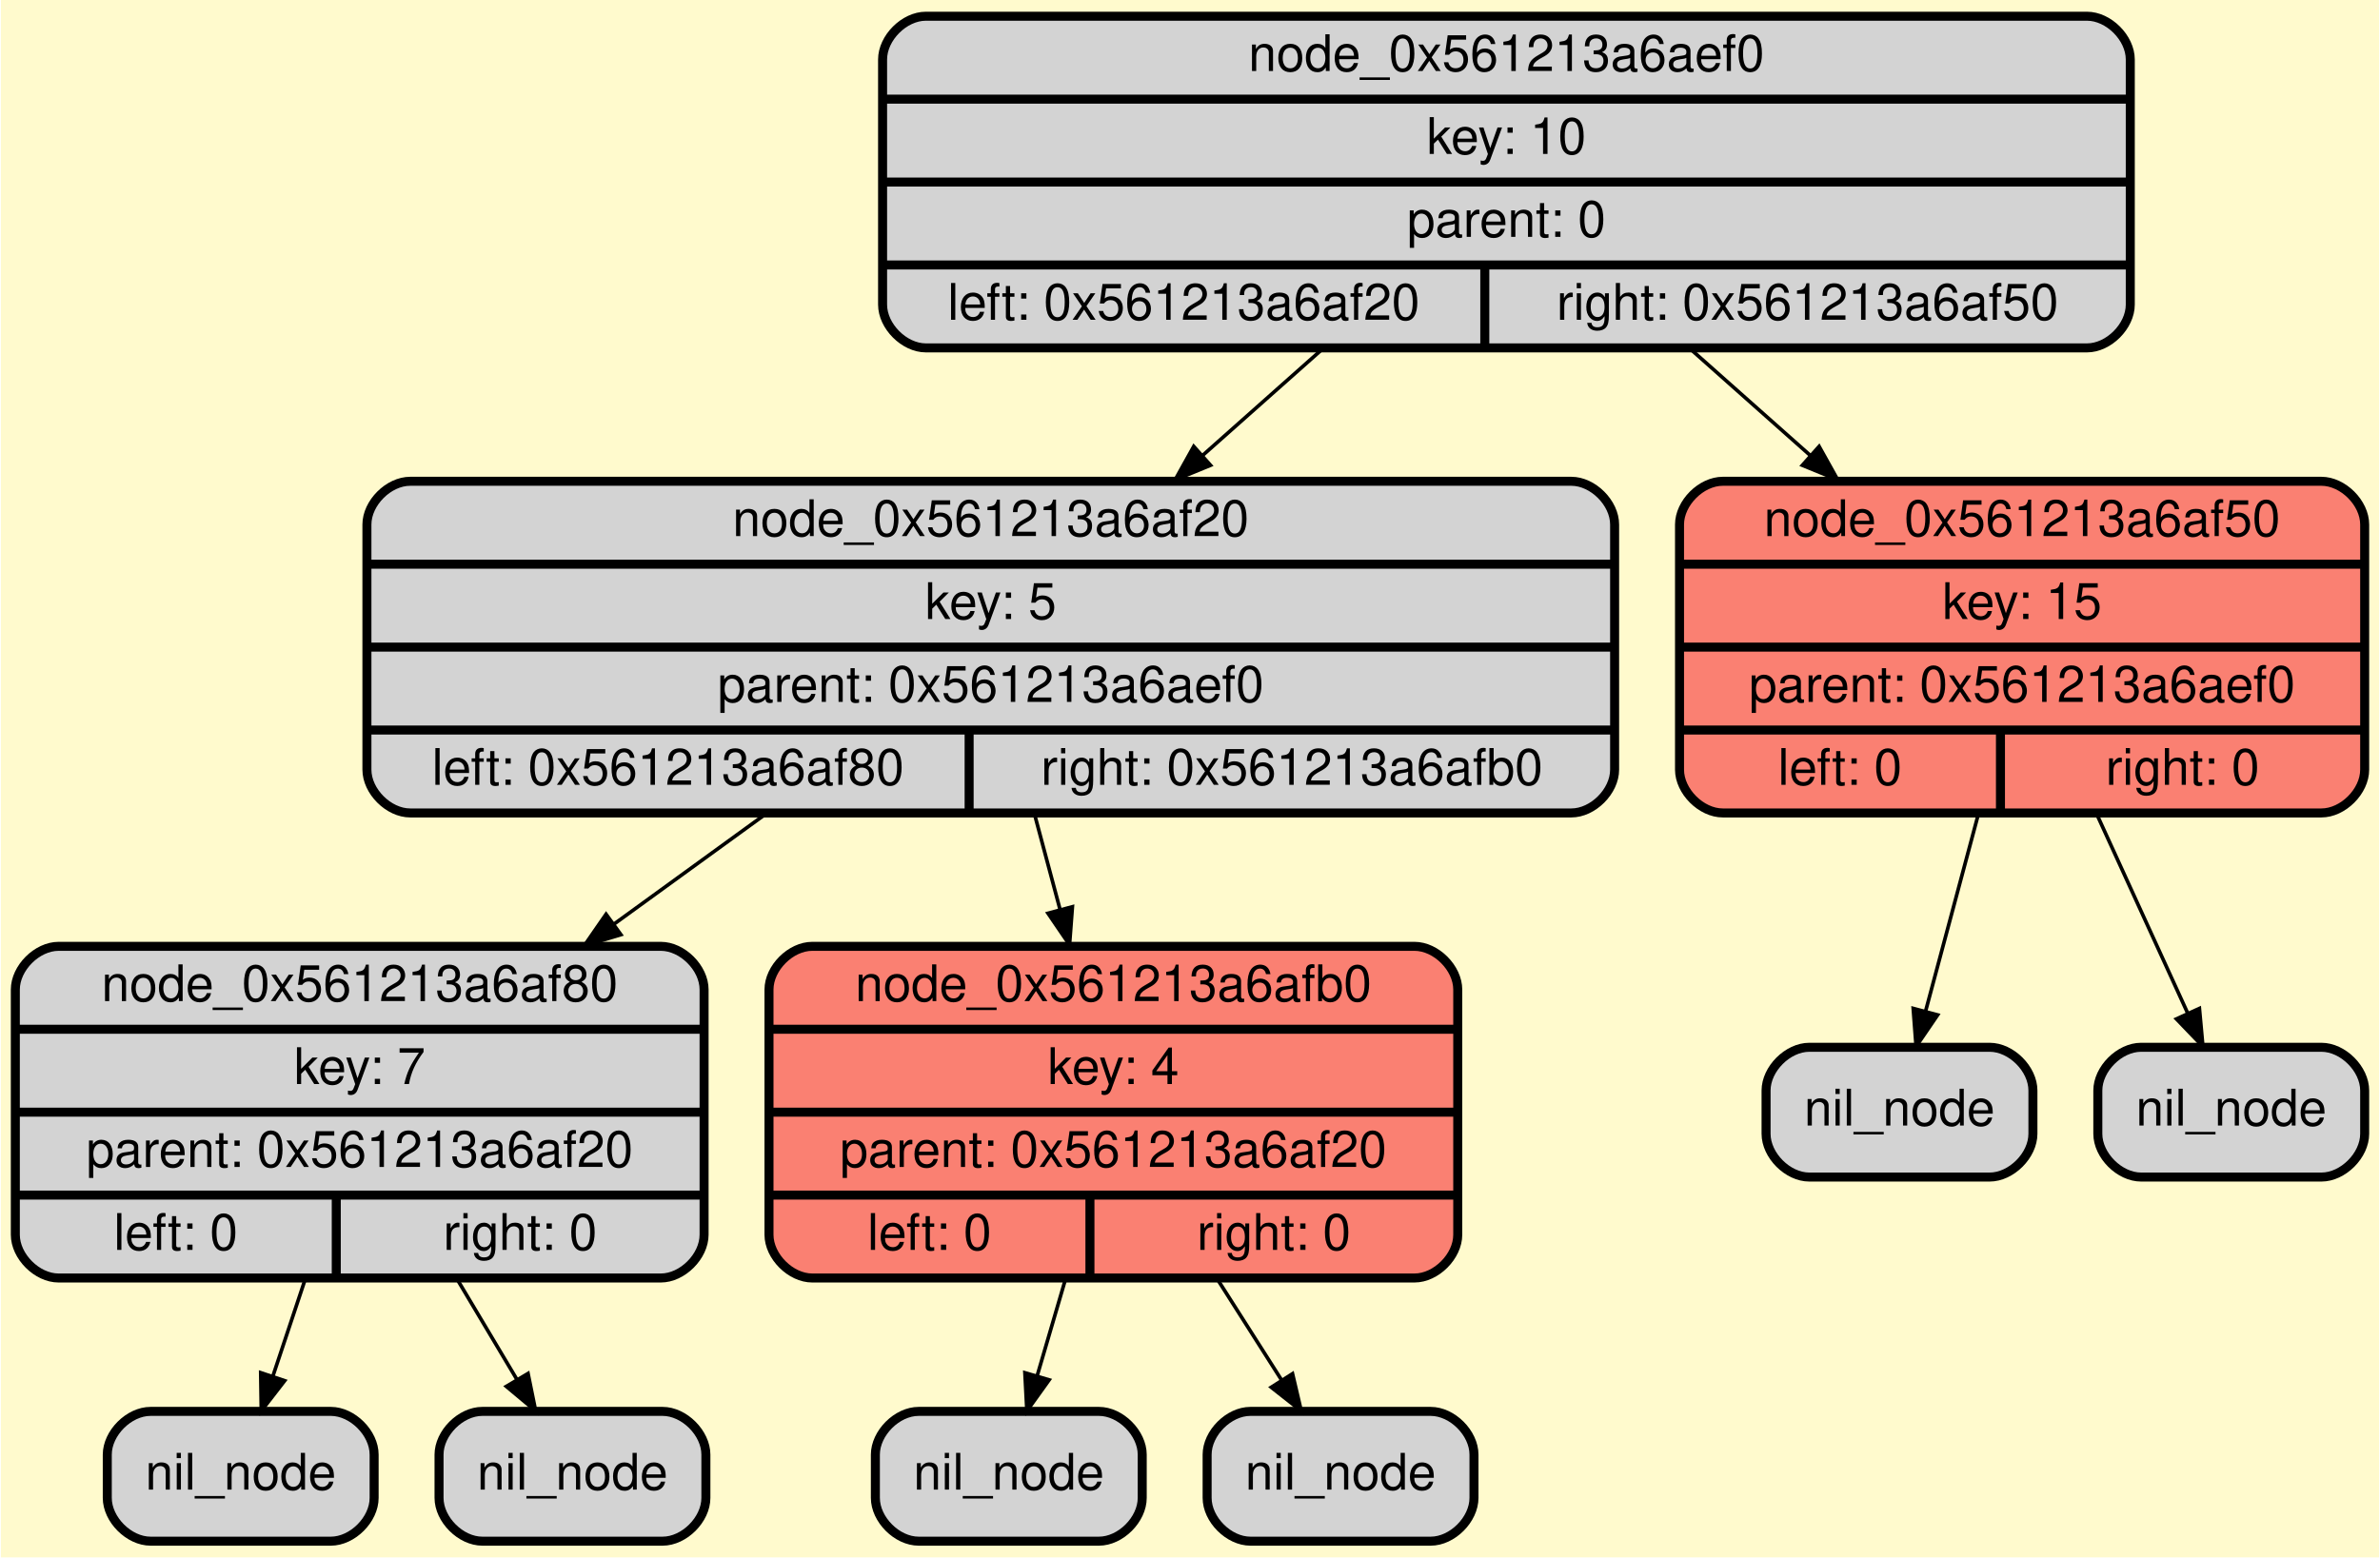
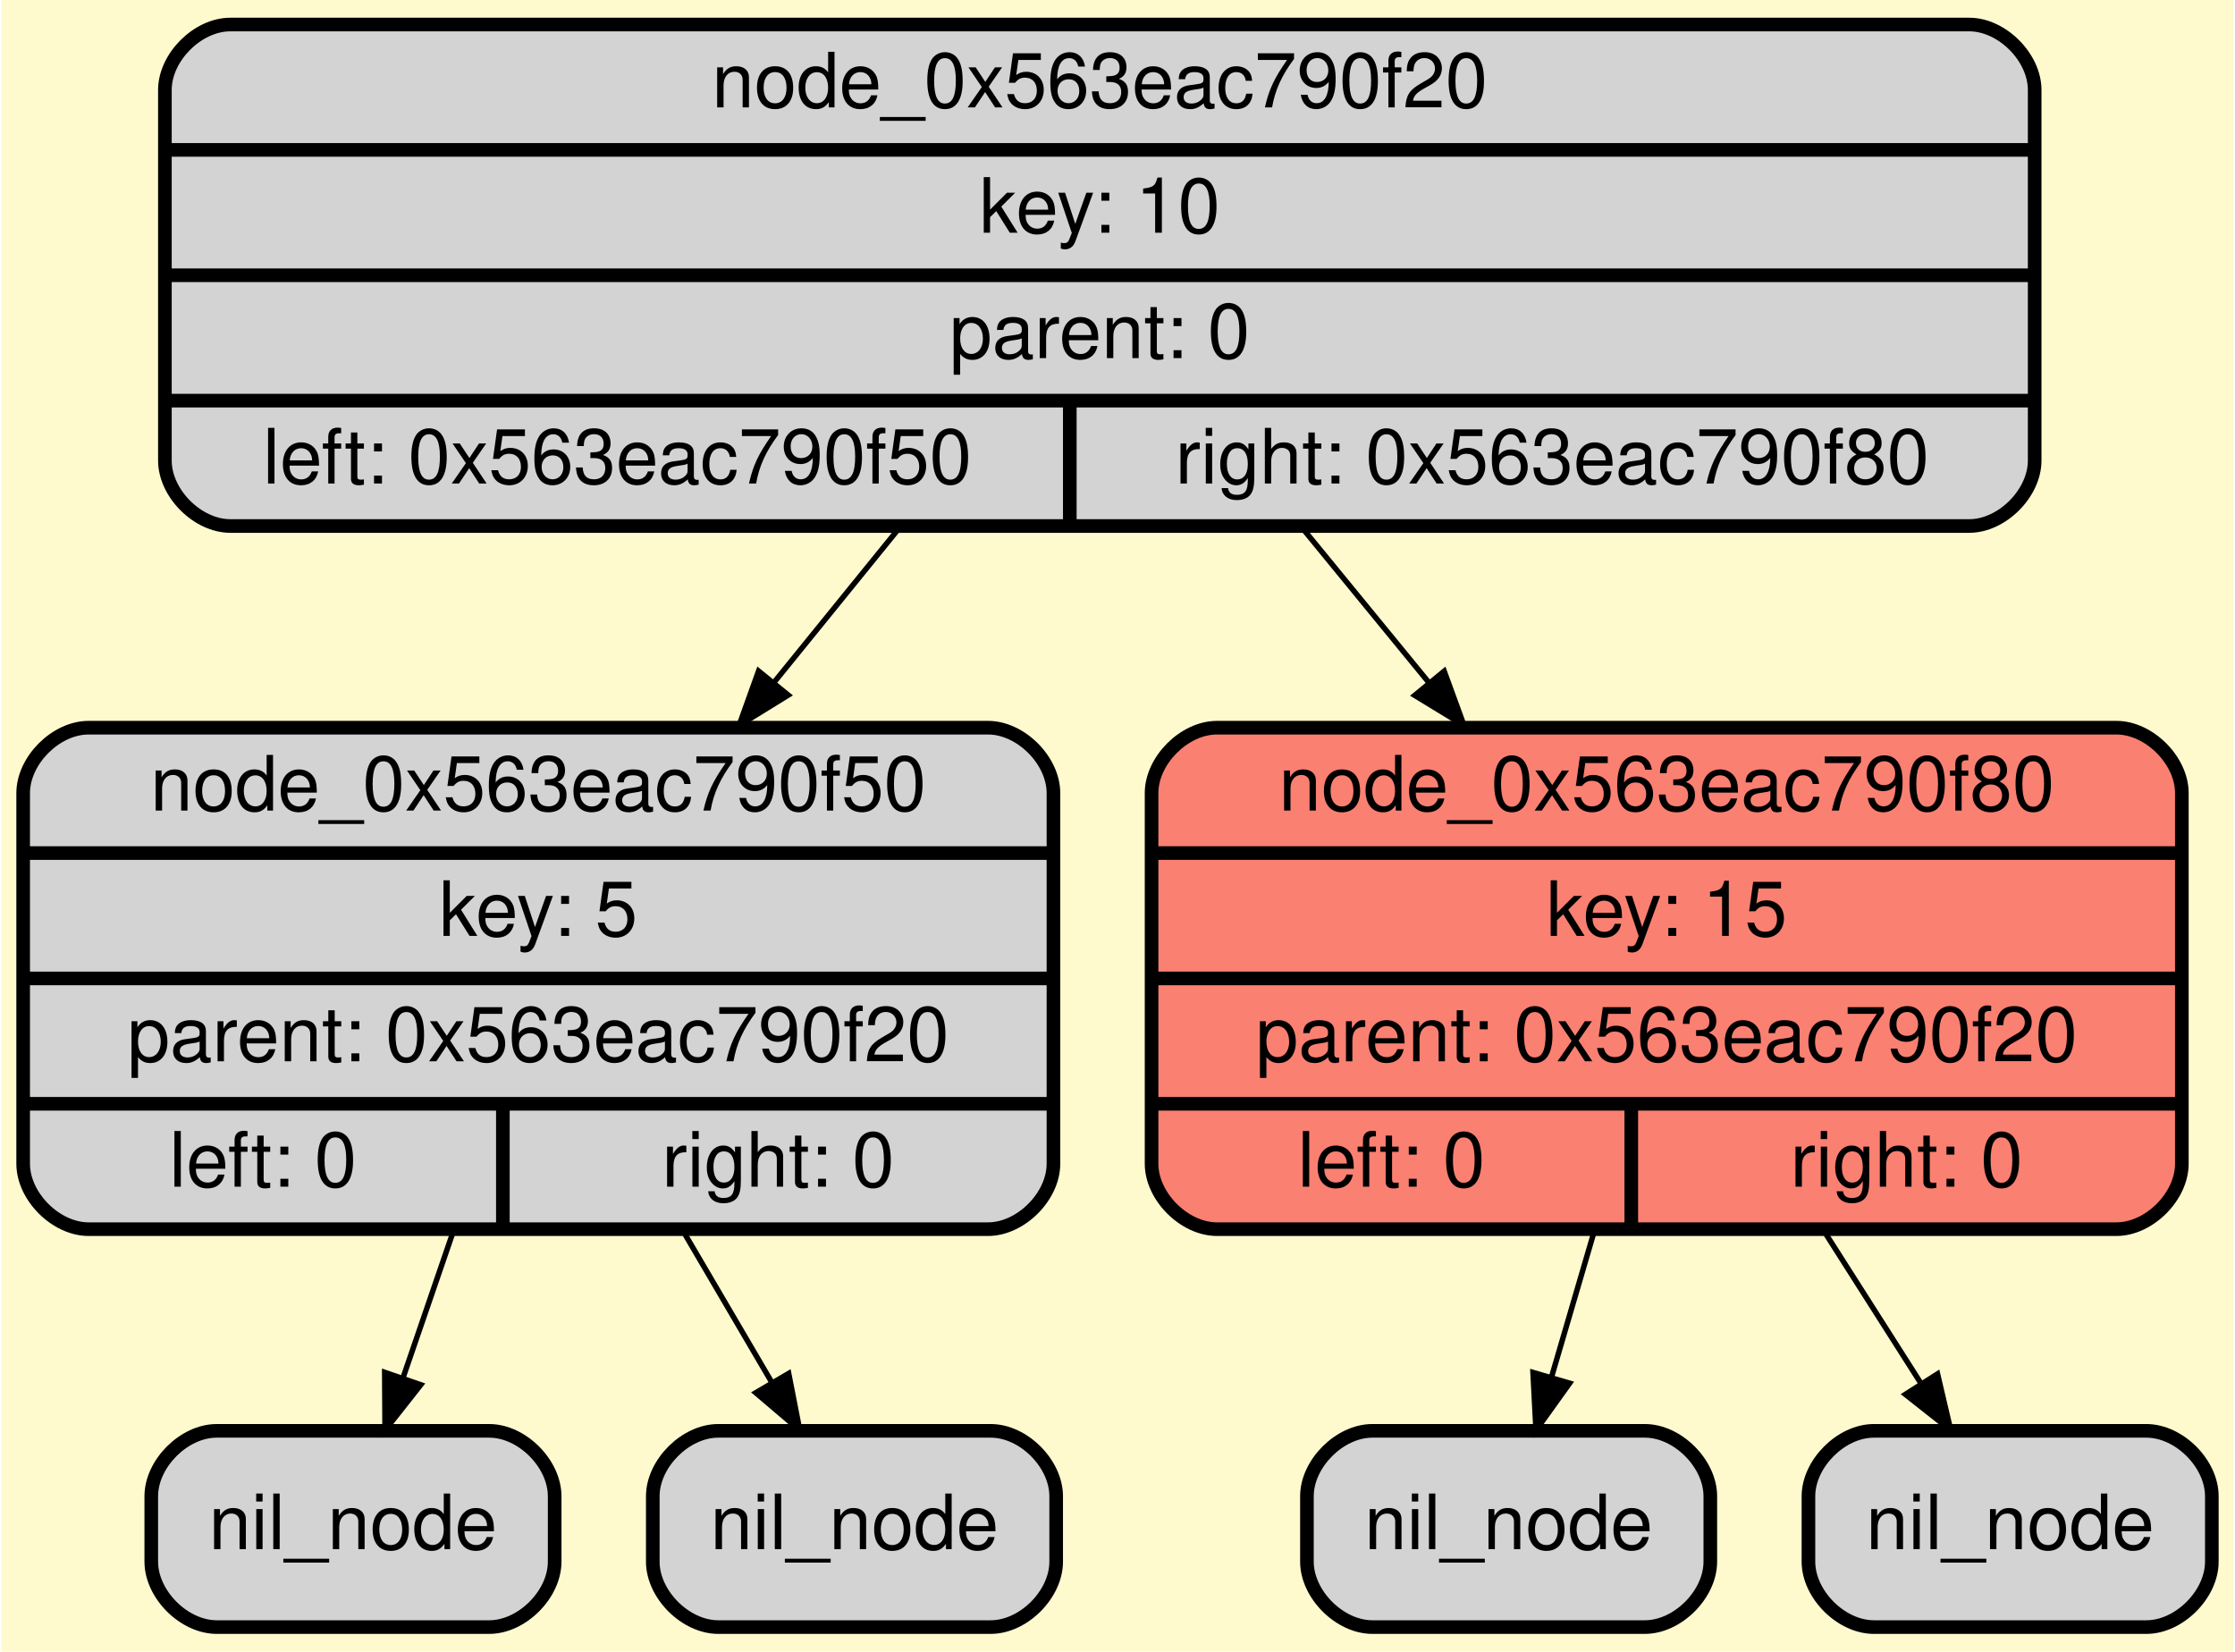
- <svg xmlns="http://www.w3.org/2000/svg" width="660pt" height="432pt" viewBox="0.00 0.00 659.50 432.00">
-   <g id="graph0" class="graph" transform="scale(1 1) rotate(0) translate(4 428)">
-     <polygon fill="lemonchiffon" stroke="transparent" points="-4,4 -4,-428 655.5,-428 655.5,4 -4,4" />
+ <svg xmlns="http://www.w3.org/2000/svg" width="410pt" height="303pt" viewBox="0.00 0.00 409.50 303.00">
+   <g id="graph0" class="graph" transform="scale(1 1) rotate(0) translate(4 299)">
+     <polygon fill="lemonchiffon" stroke="transparent" points="-4,4 -4,-299 405.5,-299 405.5,4 -4,4" />
    <g id="node1" class="node">
-       <path fill="lightgray" stroke="#000000" stroke-width="2.5" d="M252.5,-331.5C252.5,-331.5 574.5,-331.5 574.5,-331.5 580.5,-331.5 586.5,-337.5 586.5,-343.5 586.5,-343.5 586.5,-411.5 586.5,-411.5 586.5,-417.5 580.5,-423.5 574.5,-423.5 574.5,-423.5 252.5,-423.5 252.5,-423.5 246.5,-423.5 240.5,-417.5 240.5,-411.5 240.5,-411.5 240.5,-343.5 240.5,-343.5 240.5,-337.5 246.5,-331.5 252.5,-331.5" />
-       <text text-anchor="middle" x="413.5" y="-408.3" font-family="Helvetica,sans-Serif" font-size="14.00" fill="#000000">node_0x561213a6aef0</text>
-       <polyline fill="none" stroke="#000000" stroke-width="2.5" points="240.5,-400.5 586.5,-400.5 " />
-       <text text-anchor="middle" x="413.5" y="-385.3" font-family="Helvetica,sans-Serif" font-size="14.00" fill="#000000">key: 10</text>
-       <polyline fill="none" stroke="#000000" stroke-width="2.5" points="240.5,-377.5 586.5,-377.5 " />
-       <text text-anchor="middle" x="413.5" y="-362.3" font-family="Helvetica,sans-Serif" font-size="14.00" fill="#000000">parent: 0</text>
-       <polyline fill="none" stroke="#000000" stroke-width="2.5" points="240.5,-354.5 586.5,-354.5 " />
-       <text text-anchor="middle" x="324" y="-339.3" font-family="Helvetica,sans-Serif" font-size="14.00" fill="#000000">left: 0x561213a6af20</text>
-       <polyline fill="none" stroke="#000000" stroke-width="2.5" points="407.5,-331.5 407.5,-354.5 " />
-       <text text-anchor="middle" x="497" y="-339.3" font-family="Helvetica,sans-Serif" font-size="14.00" fill="#000000">right: 0x561213a6af50</text>
+       <path fill="lightgray" stroke="#000000" stroke-width="2.5" d="M38,-202.5C38,-202.5 357,-202.5 357,-202.5 363,-202.5 369,-208.5 369,-214.5 369,-214.5 369,-282.5 369,-282.5 369,-288.5 363,-294.5 357,-294.5 357,-294.5 38,-294.5 38,-294.5 32,-294.5 26,-288.5 26,-282.5 26,-282.5 26,-214.5 26,-214.5 26,-208.5 32,-202.5 38,-202.5" />
+       <text text-anchor="middle" x="197.5" y="-279.3" font-family="Helvetica,sans-Serif" font-size="14.00" fill="#000000">node_0x563eac790f20</text>
+       <polyline fill="none" stroke="#000000" stroke-width="2.5" points="26,-271.5 369,-271.5 " />
+       <text text-anchor="middle" x="197.5" y="-256.3" font-family="Helvetica,sans-Serif" font-size="14.00" fill="#000000">key: 10</text>
+       <polyline fill="none" stroke="#000000" stroke-width="2.5" points="26,-248.5 369,-248.5 " />
+       <text text-anchor="middle" x="197.5" y="-233.3" font-family="Helvetica,sans-Serif" font-size="14.00" fill="#000000">parent: 0</text>
+       <polyline fill="none" stroke="#000000" stroke-width="2.5" points="26,-225.5 369,-225.5 " />
+       <text text-anchor="middle" x="109" y="-210.3" font-family="Helvetica,sans-Serif" font-size="14.00" fill="#000000">left: 0x563eac790f50</text>
+       <polyline fill="none" stroke="#000000" stroke-width="2.5" points="192,-202.5 192,-225.5 " />
+       <text text-anchor="middle" x="280.5" y="-210.3" font-family="Helvetica,sans-Serif" font-size="14.00" fill="#000000">right: 0x563eac790f80</text>
    </g>
    <g id="node2" class="node">
-       <path fill="lightgray" stroke="#000000" stroke-width="2.5" d="M109.5,-202.5C109.5,-202.5 431.5,-202.5 431.5,-202.5 437.5,-202.5 443.5,-208.5 443.5,-214.5 443.5,-214.5 443.5,-282.5 443.5,-282.5 443.5,-288.5 437.5,-294.5 431.5,-294.5 431.5,-294.5 109.5,-294.5 109.5,-294.5 103.5,-294.5 97.5,-288.5 97.5,-282.5 97.5,-282.5 97.5,-214.5 97.5,-214.5 97.5,-208.5 103.5,-202.5 109.5,-202.5" />
-       <text text-anchor="middle" x="270.5" y="-279.3" font-family="Helvetica,sans-Serif" font-size="14.00" fill="#000000">node_0x561213a6af20</text>
-       <polyline fill="none" stroke="#000000" stroke-width="2.5" points="97.5,-271.5 443.5,-271.5 " />
-       <text text-anchor="middle" x="270.5" y="-256.3" font-family="Helvetica,sans-Serif" font-size="14.00" fill="#000000">key: 5</text>
-       <polyline fill="none" stroke="#000000" stroke-width="2.5" points="97.5,-248.5 443.5,-248.5 " />
-       <text text-anchor="middle" x="270.5" y="-233.3" font-family="Helvetica,sans-Serif" font-size="14.00" fill="#000000">parent: 0x561213a6aef0</text>
-       <polyline fill="none" stroke="#000000" stroke-width="2.5" points="97.5,-225.5 443.5,-225.5 " />
-       <text text-anchor="middle" x="181" y="-210.3" font-family="Helvetica,sans-Serif" font-size="14.00" fill="#000000">left: 0x561213a6af80</text>
-       <polyline fill="none" stroke="#000000" stroke-width="2.5" points="264.5,-202.5 264.5,-225.5 " />
-       <text text-anchor="middle" x="354" y="-210.3" font-family="Helvetica,sans-Serif" font-size="14.00" fill="#000000">right: 0x561213a6afb0</text>
+       <path fill="lightgray" stroke="#000000" stroke-width="2.5" d="M12,-73.5C12,-73.5 177,-73.5 177,-73.5 183,-73.5 189,-79.5 189,-85.5 189,-85.5 189,-153.5 189,-153.5 189,-159.5 183,-165.5 177,-165.5 177,-165.5 12,-165.5 12,-165.5 6,-165.5 0,-159.5 0,-153.5 0,-153.5 0,-85.5 0,-85.5 0,-79.5 6,-73.5 12,-73.5" />
+       <text text-anchor="middle" x="94.5" y="-150.3" font-family="Helvetica,sans-Serif" font-size="14.00" fill="#000000">node_0x563eac790f50</text>
+       <polyline fill="none" stroke="#000000" stroke-width="2.5" points="0,-142.5 189,-142.5 " />
+       <text text-anchor="middle" x="94.5" y="-127.3" font-family="Helvetica,sans-Serif" font-size="14.00" fill="#000000">key: 5</text>
+       <polyline fill="none" stroke="#000000" stroke-width="2.5" points="0,-119.5 189,-119.5 " />
+       <text text-anchor="middle" x="94.5" y="-104.3" font-family="Helvetica,sans-Serif" font-size="14.00" fill="#000000">parent: 0x563eac790f20</text>
+       <polyline fill="none" stroke="#000000" stroke-width="2.5" points="0,-96.5 189,-96.5 " />
+       <text text-anchor="middle" x="44" y="-81.3" font-family="Helvetica,sans-Serif" font-size="14.00" fill="#000000">left: 0</text>
+       <polyline fill="none" stroke="#000000" stroke-width="2.5" points="88,-73.5 88,-96.5 " />
+       <text text-anchor="middle" x="138.5" y="-81.3" font-family="Helvetica,sans-Serif" font-size="14.00" fill="#000000">right: 0</text>
    </g>
    <g id="edge1" class="edge">
-       <path fill="none" stroke="black" d="M362.68,-331.37C351.85,-321.75 340.33,-311.52 329.24,-301.67" />
-       <polygon fill="black" stroke="black" points="331.44,-298.94 321.64,-294.92 326.79,-304.17 331.44,-298.94" />
+       <path fill="none" stroke="black" d="M160.9,-202.37C153.4,-193.12 145.44,-183.31 137.73,-173.8" />
+       <polygon fill="black" stroke="black" points="140.35,-171.48 131.33,-165.92 134.91,-175.89 140.35,-171.48" />
+     </g>
+     <g id="node3" class="node">
+       <path fill="salmon" stroke="#000000" stroke-width="2.5" d="M219,-73.5C219,-73.5 384,-73.5 384,-73.5 390,-73.5 396,-79.5 396,-85.5 396,-85.5 396,-153.5 396,-153.5 396,-159.5 390,-165.5 384,-165.5 384,-165.5 219,-165.5 219,-165.5 213,-165.5 207,-159.5 207,-153.5 207,-153.5 207,-85.5 207,-85.5 207,-79.5 213,-73.5 219,-73.5" />
+       <text text-anchor="middle" x="301.5" y="-150.3" font-family="Helvetica,sans-Serif" font-size="14.00" fill="#000000">node_0x563eac790f80</text>
+       <polyline fill="none" stroke="#000000" stroke-width="2.5" points="207,-142.5 396,-142.5 " />
+       <text text-anchor="middle" x="301.5" y="-127.3" font-family="Helvetica,sans-Serif" font-size="14.00" fill="#000000">key: 15</text>
+       <polyline fill="none" stroke="#000000" stroke-width="2.5" points="207,-119.5 396,-119.5 " />
+       <text text-anchor="middle" x="301.5" y="-104.3" font-family="Helvetica,sans-Serif" font-size="14.00" fill="#000000">parent: 0x563eac790f20</text>
+       <polyline fill="none" stroke="#000000" stroke-width="2.5" points="207,-96.5 396,-96.5 " />
+       <text text-anchor="middle" x="251" y="-81.3" font-family="Helvetica,sans-Serif" font-size="14.00" fill="#000000">left: 0</text>
+       <polyline fill="none" stroke="#000000" stroke-width="2.5" points="295,-73.5 295,-96.5 " />
+       <text text-anchor="middle" x="345.5" y="-81.3" font-family="Helvetica,sans-Serif" font-size="14.00" fill="#000000">right: 0</text>
+     </g>
+     <g id="edge2" class="edge">
+       <path fill="none" stroke="black" d="M234.46,-202.37C242.03,-193.12 250.07,-183.31 257.85,-173.8" />
+       <polygon fill="black" stroke="black" points="260.68,-175.87 264.31,-165.92 255.27,-171.43 260.68,-175.87" />
+     </g>
+     <g id="node4" class="node">
+       <path fill="lightgray" stroke="#000000" stroke-width="2.5" d="M35.5,-0.5C35.5,-0.5 85.5,-0.5 85.5,-0.5 91.5,-0.5 97.5,-6.5 97.5,-12.5 97.5,-12.5 97.5,-24.5 97.5,-24.5 97.5,-30.5 91.5,-36.5 85.5,-36.5 85.5,-36.5 35.5,-36.5 35.5,-36.5 29.5,-36.5 23.5,-30.5 23.5,-24.5 23.5,-24.5 23.5,-12.5 23.5,-12.5 23.5,-6.5 29.5,-0.5 35.5,-0.5" />
+       <text text-anchor="middle" x="60.5" y="-14.8" font-family="Helvetica,sans-Serif" font-size="14.00" fill="#000000">nil_node</text>
+     </g>
+     <g id="edge3" class="edge">
+       <path fill="none" stroke="black" d="M78.99,-73.35C75.8,-64.06 72.55,-54.58 69.67,-46.2" />
+       <polygon fill="black" stroke="black" points="72.94,-44.95 66.38,-36.63 66.32,-47.23 72.94,-44.95" />
    </g>
    <g id="node5" class="node">
-       <path fill="salmon" stroke="#000000" stroke-width="2.5" d="M473.5,-202.5C473.5,-202.5 639.5,-202.5 639.5,-202.5 645.5,-202.5 651.5,-208.5 651.5,-214.5 651.5,-214.5 651.5,-282.5 651.5,-282.5 651.5,-288.5 645.5,-294.5 639.5,-294.5 639.5,-294.5 473.5,-294.5 473.5,-294.5 467.5,-294.5 461.5,-288.5 461.5,-282.5 461.5,-282.5 461.5,-214.5 461.5,-214.5 461.5,-208.5 467.5,-202.5 473.5,-202.5" />
-       <text text-anchor="middle" x="556.5" y="-279.3" font-family="Helvetica,sans-Serif" font-size="14.00" fill="#000000">node_0x561213a6af50</text>
-       <polyline fill="none" stroke="#000000" stroke-width="2.5" points="461.5,-271.5 651.5,-271.5 " />
-       <text text-anchor="middle" x="556.5" y="-256.3" font-family="Helvetica,sans-Serif" font-size="14.00" fill="#000000">key: 15</text>
-       <polyline fill="none" stroke="#000000" stroke-width="2.5" points="461.5,-248.5 651.5,-248.5 " />
-       <text text-anchor="middle" x="556.5" y="-233.3" font-family="Helvetica,sans-Serif" font-size="14.00" fill="#000000">parent: 0x561213a6aef0</text>
-       <polyline fill="none" stroke="#000000" stroke-width="2.5" points="461.5,-225.5 651.5,-225.5 " />
-       <text text-anchor="middle" x="506" y="-210.3" font-family="Helvetica,sans-Serif" font-size="14.00" fill="#000000">left: 0</text>
-       <polyline fill="none" stroke="#000000" stroke-width="2.5" points="550.5,-202.5 550.5,-225.5 " />
-       <text text-anchor="middle" x="601" y="-210.3" font-family="Helvetica,sans-Serif" font-size="14.00" fill="#000000">right: 0</text>
-     </g>
-     <g id="edge2" class="edge">
-       <path fill="none" stroke="black" d="M464.32,-331.37C475.15,-321.75 486.67,-311.52 497.76,-301.67" />
-       <polygon fill="black" stroke="black" points="500.21,-304.17 505.36,-294.92 495.56,-298.94 500.21,-304.17" />
-     </g>
-     <g id="node3" class="node">
-       <path fill="lightgray" stroke="#000000" stroke-width="2.5" d="M12,-73.5C12,-73.5 179,-73.5 179,-73.5 185,-73.5 191,-79.5 191,-85.5 191,-85.5 191,-153.5 191,-153.5 191,-159.5 185,-165.5 179,-165.5 179,-165.5 12,-165.5 12,-165.5 6,-165.5 0,-159.5 0,-153.5 0,-153.5 0,-85.5 0,-85.5 0,-79.5 6,-73.5 12,-73.5" />
-       <text text-anchor="middle" x="95.5" y="-150.3" font-family="Helvetica,sans-Serif" font-size="14.00" fill="#000000">node_0x561213a6af80</text>
-       <polyline fill="none" stroke="#000000" stroke-width="2.5" points="0,-142.5 191,-142.5 " />
-       <text text-anchor="middle" x="95.5" y="-127.3" font-family="Helvetica,sans-Serif" font-size="14.00" fill="#000000">key: 7</text>
-       <polyline fill="none" stroke="#000000" stroke-width="2.5" points="0,-119.5 191,-119.5 " />
-       <text text-anchor="middle" x="95.5" y="-104.3" font-family="Helvetica,sans-Serif" font-size="14.00" fill="#000000">parent: 0x561213a6af20</text>
-       <polyline fill="none" stroke="#000000" stroke-width="2.5" points="0,-96.5 191,-96.5 " />
-       <text text-anchor="middle" x="44.5" y="-81.3" font-family="Helvetica,sans-Serif" font-size="14.00" fill="#000000">left: 0</text>
-       <polyline fill="none" stroke="#000000" stroke-width="2.5" points="89,-73.5 89,-96.5 " />
-       <text text-anchor="middle" x="140" y="-81.3" font-family="Helvetica,sans-Serif" font-size="14.00" fill="#000000">right: 0</text>
-     </g>
-     <g id="edge3" class="edge">
-       <path fill="none" stroke="black" d="M208.31,-202.37C194.59,-192.41 179.97,-181.8 165.96,-171.63" />
-       <polygon fill="black" stroke="black" points="167.93,-168.74 157.79,-165.7 163.82,-174.41 167.93,-168.74" />
-     </g>
-     <g id="node4" class="node">
-       <path fill="salmon" stroke="#000000" stroke-width="2.5" d="M221,-73.5C221,-73.5 388,-73.5 388,-73.5 394,-73.5 400,-79.5 400,-85.5 400,-85.5 400,-153.5 400,-153.5 400,-159.5 394,-165.5 388,-165.5 388,-165.5 221,-165.5 221,-165.5 215,-165.5 209,-159.5 209,-153.5 209,-153.5 209,-85.5 209,-85.5 209,-79.5 215,-73.5 221,-73.5" />
-       <text text-anchor="middle" x="304.5" y="-150.3" font-family="Helvetica,sans-Serif" font-size="14.00" fill="#000000">node_0x561213a6afb0</text>
-       <polyline fill="none" stroke="#000000" stroke-width="2.5" points="209,-142.5 400,-142.5 " />
-       <text text-anchor="middle" x="304.5" y="-127.3" font-family="Helvetica,sans-Serif" font-size="14.00" fill="#000000">key: 4</text>
-       <polyline fill="none" stroke="#000000" stroke-width="2.5" points="209,-119.5 400,-119.5 " />
-       <text text-anchor="middle" x="304.5" y="-104.3" font-family="Helvetica,sans-Serif" font-size="14.00" fill="#000000">parent: 0x561213a6af20</text>
-       <polyline fill="none" stroke="#000000" stroke-width="2.5" points="209,-96.5 400,-96.5 " />
-       <text text-anchor="middle" x="253.5" y="-81.3" font-family="Helvetica,sans-Serif" font-size="14.00" fill="#000000">left: 0</text>
-       <polyline fill="none" stroke="#000000" stroke-width="2.5" points="298,-73.5 298,-96.5 " />
-       <text text-anchor="middle" x="349" y="-81.3" font-family="Helvetica,sans-Serif" font-size="14.00" fill="#000000">right: 0</text>
+       <path fill="lightgray" stroke="#000000" stroke-width="2.5" d="M127.5,-0.5C127.5,-0.5 177.5,-0.5 177.5,-0.5 183.5,-0.5 189.5,-6.5 189.5,-12.5 189.5,-12.5 189.5,-24.5 189.5,-24.5 189.5,-30.5 183.5,-36.5 177.5,-36.5 177.5,-36.5 127.5,-36.5 127.5,-36.5 121.5,-36.5 115.5,-30.5 115.5,-24.5 115.5,-24.5 115.5,-12.5 115.5,-12.5 115.5,-6.5 121.5,-0.5 127.5,-0.5" />
+       <text text-anchor="middle" x="152.5" y="-14.8" font-family="Helvetica,sans-Serif" font-size="14.00" fill="#000000">nil_node</text>
    </g>
    <g id="edge4" class="edge">
-       <path fill="none" stroke="black" d="M282.58,-202.37C284.88,-193.77 287.32,-184.68 289.69,-175.8" />
-       <polygon fill="black" stroke="black" points="293.14,-176.48 292.34,-165.92 286.37,-174.67 293.14,-176.48" />
+       <path fill="none" stroke="black" d="M120.95,-73.35C126.57,-63.76 132.32,-53.95 137.34,-45.38" />
+       <polygon fill="black" stroke="black" points="140.43,-47.03 142.46,-36.63 134.39,-43.49 140.43,-47.03" />
    </g>
    <g id="node6" class="node">
-       <path fill="lightgray" stroke="#000000" stroke-width="2.5" d="M37.5,-0.5C37.5,-0.5 87.5,-0.5 87.5,-0.5 93.5,-0.5 99.5,-6.5 99.5,-12.5 99.5,-12.5 99.5,-24.5 99.5,-24.5 99.5,-30.5 93.5,-36.5 87.5,-36.5 87.5,-36.5 37.5,-36.5 37.5,-36.5 31.5,-36.5 25.5,-30.5 25.5,-24.5 25.5,-24.5 25.5,-12.5 25.5,-12.5 25.5,-6.5 31.5,-0.5 37.5,-0.5" />
-       <text text-anchor="middle" x="62.5" y="-14.8" font-family="Helvetica,sans-Serif" font-size="14.00" fill="#000000">nil_node</text>
+       <path fill="lightgray" stroke="#000000" stroke-width="2.5" d="M247.5,-0.5C247.5,-0.5 297.5,-0.5 297.5,-0.5 303.5,-0.5 309.5,-6.5 309.5,-12.5 309.5,-12.5 309.5,-24.5 309.5,-24.5 309.5,-30.5 303.5,-36.5 297.5,-36.5 297.5,-36.5 247.5,-36.5 247.5,-36.5 241.5,-36.5 235.5,-30.5 235.5,-24.5 235.5,-24.5 235.5,-12.5 235.5,-12.5 235.5,-6.5 241.5,-0.5 247.5,-0.5" />
+       <text text-anchor="middle" x="272.5" y="-14.8" font-family="Helvetica,sans-Serif" font-size="14.00" fill="#000000">nil_node</text>
    </g>
    <g id="edge5" class="edge">
-       <path fill="none" stroke="black" d="M80.45,-73.35C77.35,-64.06 74.19,-54.58 71.4,-46.2" />
-       <polygon fill="black" stroke="black" points="74.69,-45.01 68.21,-36.63 68.05,-47.23 74.69,-45.01" />
+       <path fill="none" stroke="black" d="M288.27,-73.35C285.58,-64.17 282.84,-54.79 280.4,-46.48" />
+       <polygon fill="black" stroke="black" points="283.69,-45.24 277.52,-36.63 276.97,-47.21 283.69,-45.24" />
    </g>
    <g id="node7" class="node">
-       <path fill="lightgray" stroke="#000000" stroke-width="2.5" d="M129.5,-0.5C129.5,-0.5 179.5,-0.5 179.5,-0.5 185.5,-0.5 191.5,-6.5 191.5,-12.5 191.5,-12.5 191.5,-24.5 191.5,-24.5 191.5,-30.5 185.5,-36.5 179.5,-36.5 179.5,-36.5 129.5,-36.5 129.5,-36.5 123.5,-36.5 117.5,-30.5 117.5,-24.5 117.5,-24.5 117.5,-12.5 117.5,-12.5 117.5,-6.5 123.5,-0.5 129.5,-0.5" />
-       <text text-anchor="middle" x="154.5" y="-14.8" font-family="Helvetica,sans-Serif" font-size="14.00" fill="#000000">nil_node</text>
+       <path fill="lightgray" stroke="#000000" stroke-width="2.5" d="M339.5,-0.5C339.5,-0.5 389.5,-0.5 389.5,-0.5 395.5,-0.5 401.5,-6.5 401.5,-12.5 401.5,-12.5 401.5,-24.5 401.5,-24.5 401.5,-30.5 395.5,-36.5 389.5,-36.5 389.5,-36.5 339.5,-36.5 339.5,-36.5 333.5,-36.5 327.5,-30.5 327.5,-24.5 327.5,-24.5 327.5,-12.5 327.5,-12.5 327.5,-6.5 333.5,-0.5 339.5,-0.5" />
+       <text text-anchor="middle" x="364.5" y="-14.8" font-family="Helvetica,sans-Serif" font-size="14.00" fill="#000000">nil_node</text>
    </g>
    <g id="edge6" class="edge">
-       <path fill="none" stroke="black" d="M122.41,-73.35C128.12,-63.76 133.97,-53.95 139.08,-45.38" />
-       <polygon fill="black" stroke="black" points="142.18,-47.01 144.29,-36.63 136.16,-43.43 142.18,-47.01" />
-     </g>
-     <g id="node8" class="node">
-       <path fill="lightgray" stroke="#000000" stroke-width="2.5" d="M250.5,-0.5C250.5,-0.5 300.5,-0.5 300.5,-0.5 306.5,-0.5 312.5,-6.5 312.5,-12.5 312.5,-12.5 312.5,-24.5 312.5,-24.5 312.5,-30.5 306.5,-36.5 300.5,-36.5 300.5,-36.5 250.5,-36.5 250.5,-36.5 244.5,-36.5 238.5,-30.5 238.5,-24.5 238.5,-24.5 238.5,-12.5 238.5,-12.5 238.5,-6.5 244.5,-0.5 250.5,-0.5" />
-       <text text-anchor="middle" x="275.5" y="-14.8" font-family="Helvetica,sans-Serif" font-size="14.00" fill="#000000">nil_node</text>
-     </g>
-     <g id="edge7" class="edge">
-       <path fill="none" stroke="black" d="M291.27,-73.35C288.58,-64.17 285.84,-54.79 283.4,-46.48" />
-       <polygon fill="black" stroke="black" points="286.69,-45.24 280.52,-36.63 279.97,-47.21 286.69,-45.24" />
-     </g>
-     <g id="node9" class="node">
-       <path fill="lightgray" stroke="#000000" stroke-width="2.5" d="M342.5,-0.5C342.5,-0.5 392.5,-0.5 392.5,-0.5 398.5,-0.5 404.5,-6.5 404.5,-12.5 404.5,-12.5 404.5,-24.5 404.5,-24.5 404.5,-30.5 398.5,-36.5 392.5,-36.5 392.5,-36.5 342.5,-36.5 342.5,-36.5 336.5,-36.5 330.5,-30.5 330.5,-24.5 330.5,-24.5 330.5,-12.5 330.5,-12.5 330.5,-6.5 336.5,-0.5 342.5,-0.5" />
-       <text text-anchor="middle" x="367.5" y="-14.8" font-family="Helvetica,sans-Serif" font-size="14.00" fill="#000000">nil_node</text>
-     </g>
-     <g id="edge8" class="edge">
-       <path fill="none" stroke="black" d="M333.23,-73.35C339.4,-63.66 345.71,-53.74 351.2,-45.11" />
-       <polygon fill="black" stroke="black" points="354.18,-46.95 356.6,-36.63 348.28,-43.19 354.18,-46.95" />
-     </g>
-     <g id="node10" class="node">
-       <path fill="lightgray" stroke="#000000" stroke-width="2.5" d="M497.5,-101.5C497.5,-101.5 547.5,-101.5 547.5,-101.5 553.5,-101.5 559.5,-107.5 559.5,-113.5 559.5,-113.5 559.5,-125.5 559.5,-125.5 559.5,-131.5 553.5,-137.5 547.5,-137.5 547.5,-137.5 497.5,-137.5 497.5,-137.5 491.5,-137.5 485.5,-131.5 485.5,-125.5 485.5,-125.5 485.5,-113.5 485.5,-113.5 485.5,-107.5 491.5,-101.5 497.5,-101.5" />
-       <text text-anchor="middle" x="522.5" y="-115.8" font-family="Helvetica,sans-Serif" font-size="14.00" fill="#000000">nil_node</text>
-     </g>
-     <g id="edge9" class="edge">
-       <path fill="none" stroke="black" d="M544.42,-202.37C539.5,-184 533.98,-163.4 529.72,-147.45" />
-       <polygon fill="black" stroke="black" points="533.08,-146.47 527.11,-137.72 526.31,-148.28 533.08,-146.47" />
-     </g>
-     <g id="node11" class="node">
-       <path fill="lightgray" stroke="#000000" stroke-width="2.5" d="M589.5,-101.5C589.5,-101.5 639.5,-101.5 639.5,-101.5 645.5,-101.5 651.5,-107.5 651.5,-113.5 651.5,-113.5 651.5,-125.5 651.5,-125.5 651.5,-131.5 645.5,-137.5 639.5,-137.5 639.5,-137.5 589.5,-137.5 589.5,-137.5 583.5,-137.5 577.5,-131.5 577.5,-125.5 577.5,-125.5 577.5,-113.5 577.5,-113.5 577.5,-107.5 583.5,-101.5 589.5,-101.5" />
-       <text text-anchor="middle" x="614.5" y="-115.8" font-family="Helvetica,sans-Serif" font-size="14.00" fill="#000000">nil_node</text>
-     </g>
-     <g id="edge10" class="edge">
-       <path fill="none" stroke="black" d="M577.11,-202.37C585.58,-183.83 595.09,-163 602.4,-147" />
-       <polygon fill="black" stroke="black" points="605.67,-148.27 606.64,-137.72 599.3,-145.36 605.67,-148.27" />
+       <path fill="none" stroke="black" d="M330.23,-73.35C336.4,-63.66 342.71,-53.74 348.2,-45.11" />
+       <polygon fill="black" stroke="black" points="351.18,-46.95 353.6,-36.63 345.28,-43.19 351.18,-46.95" />
    </g>
  </g>
</svg>
